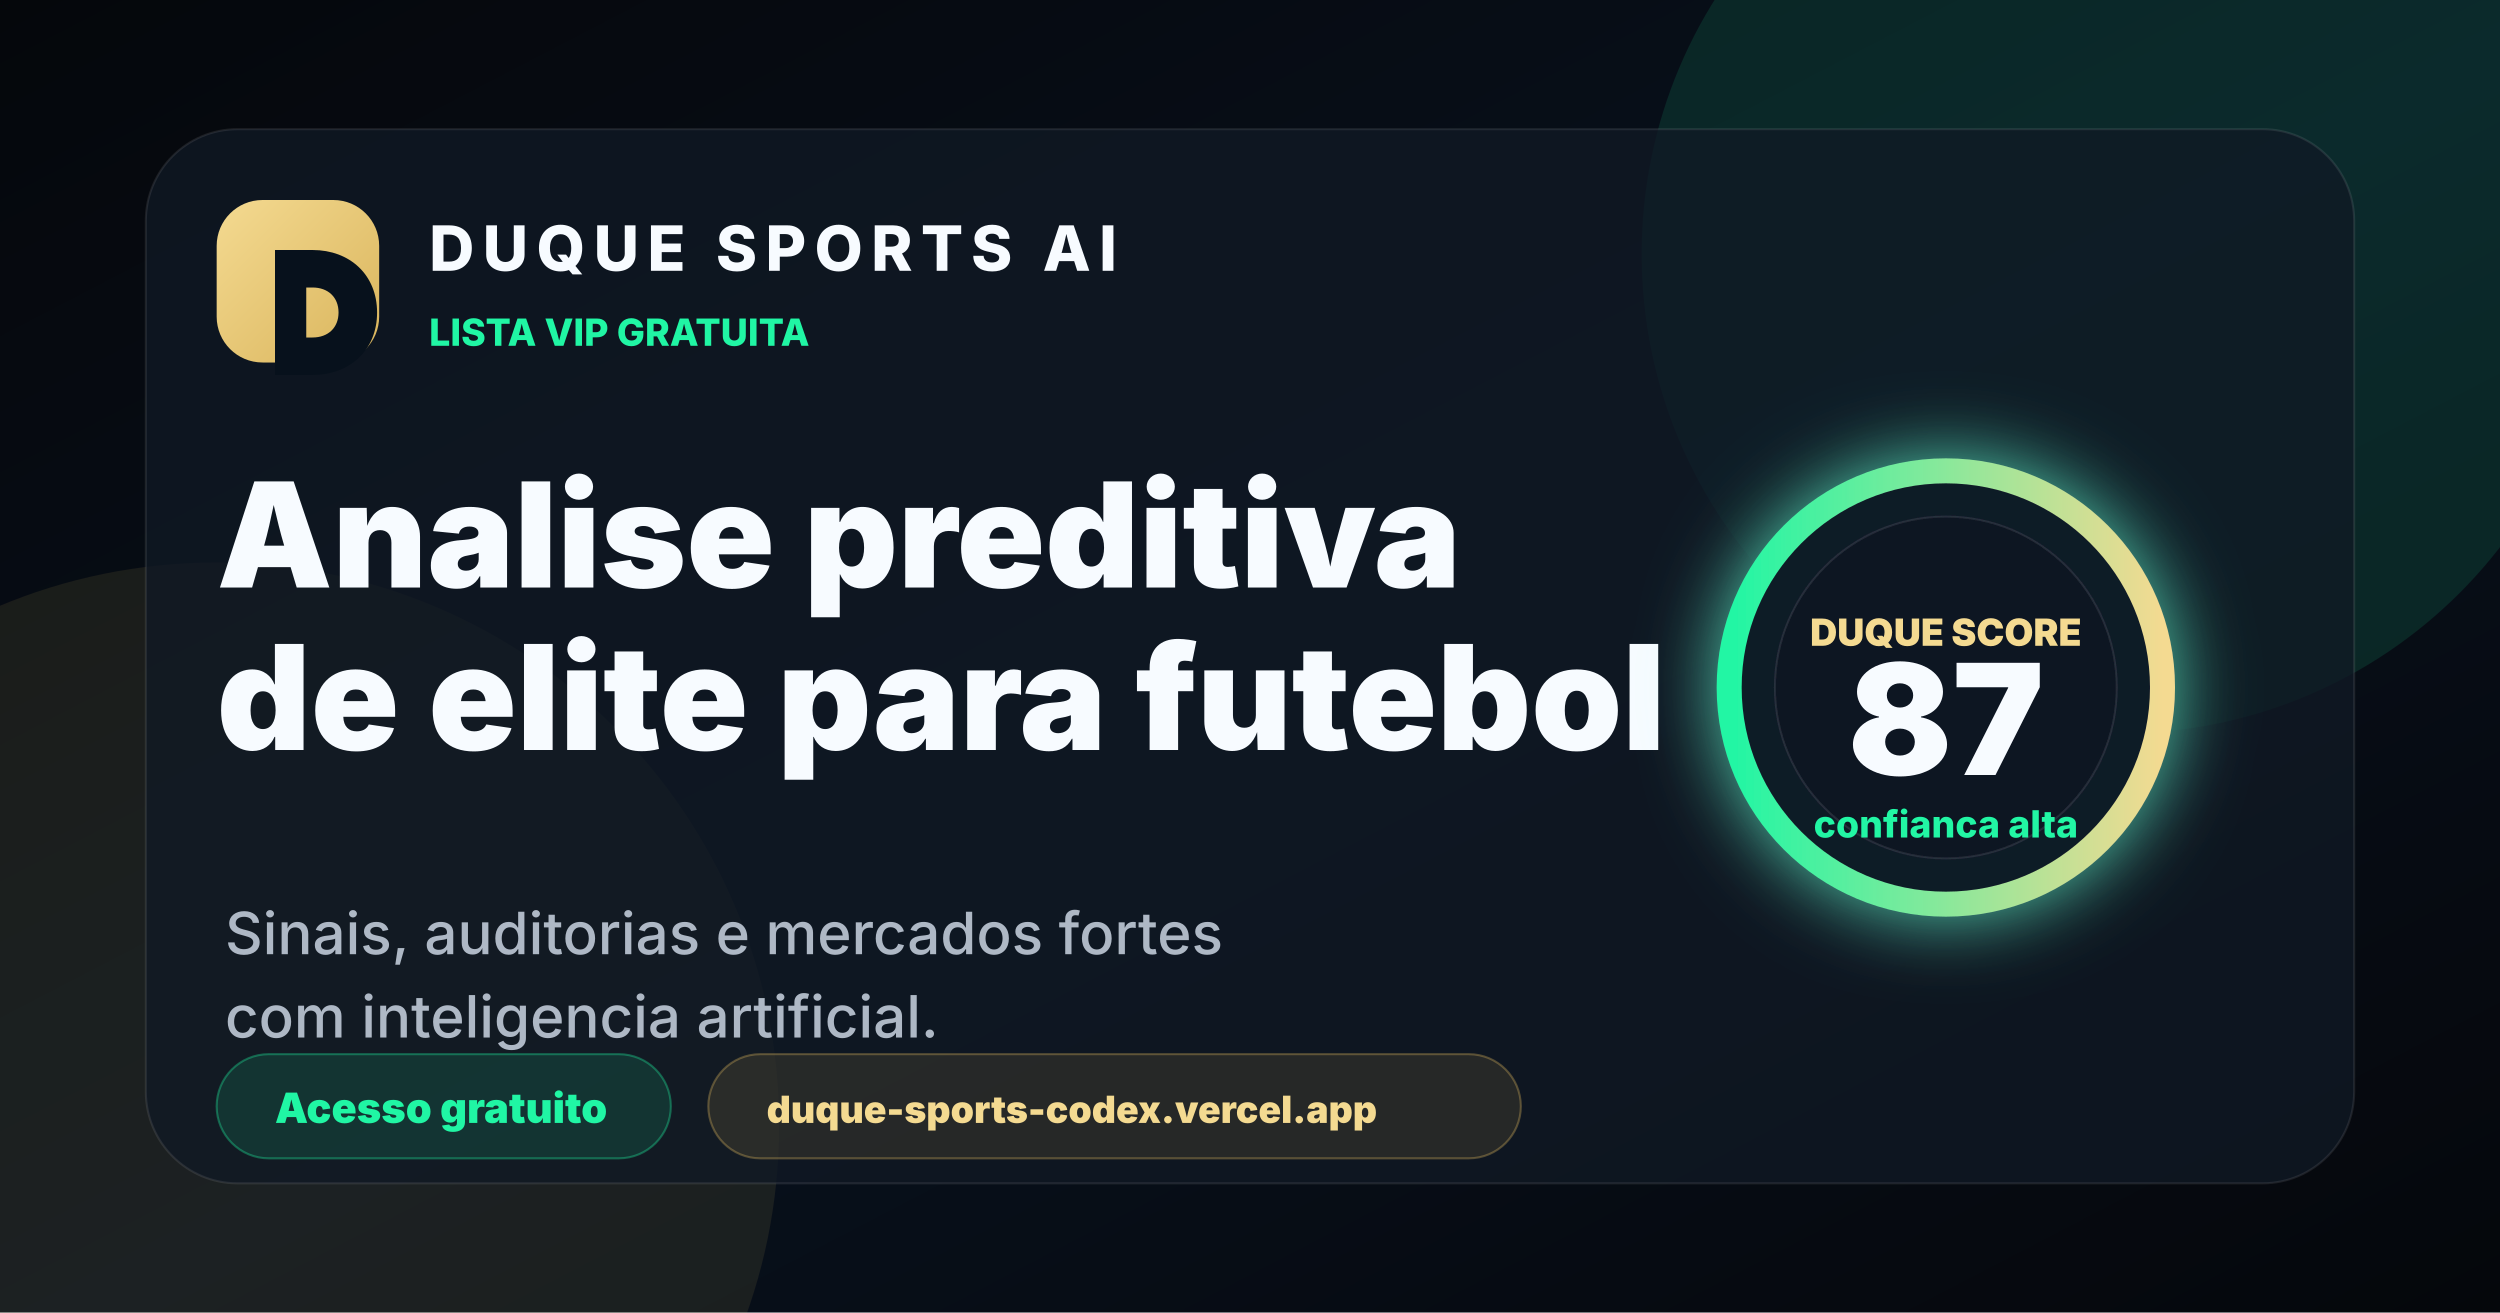
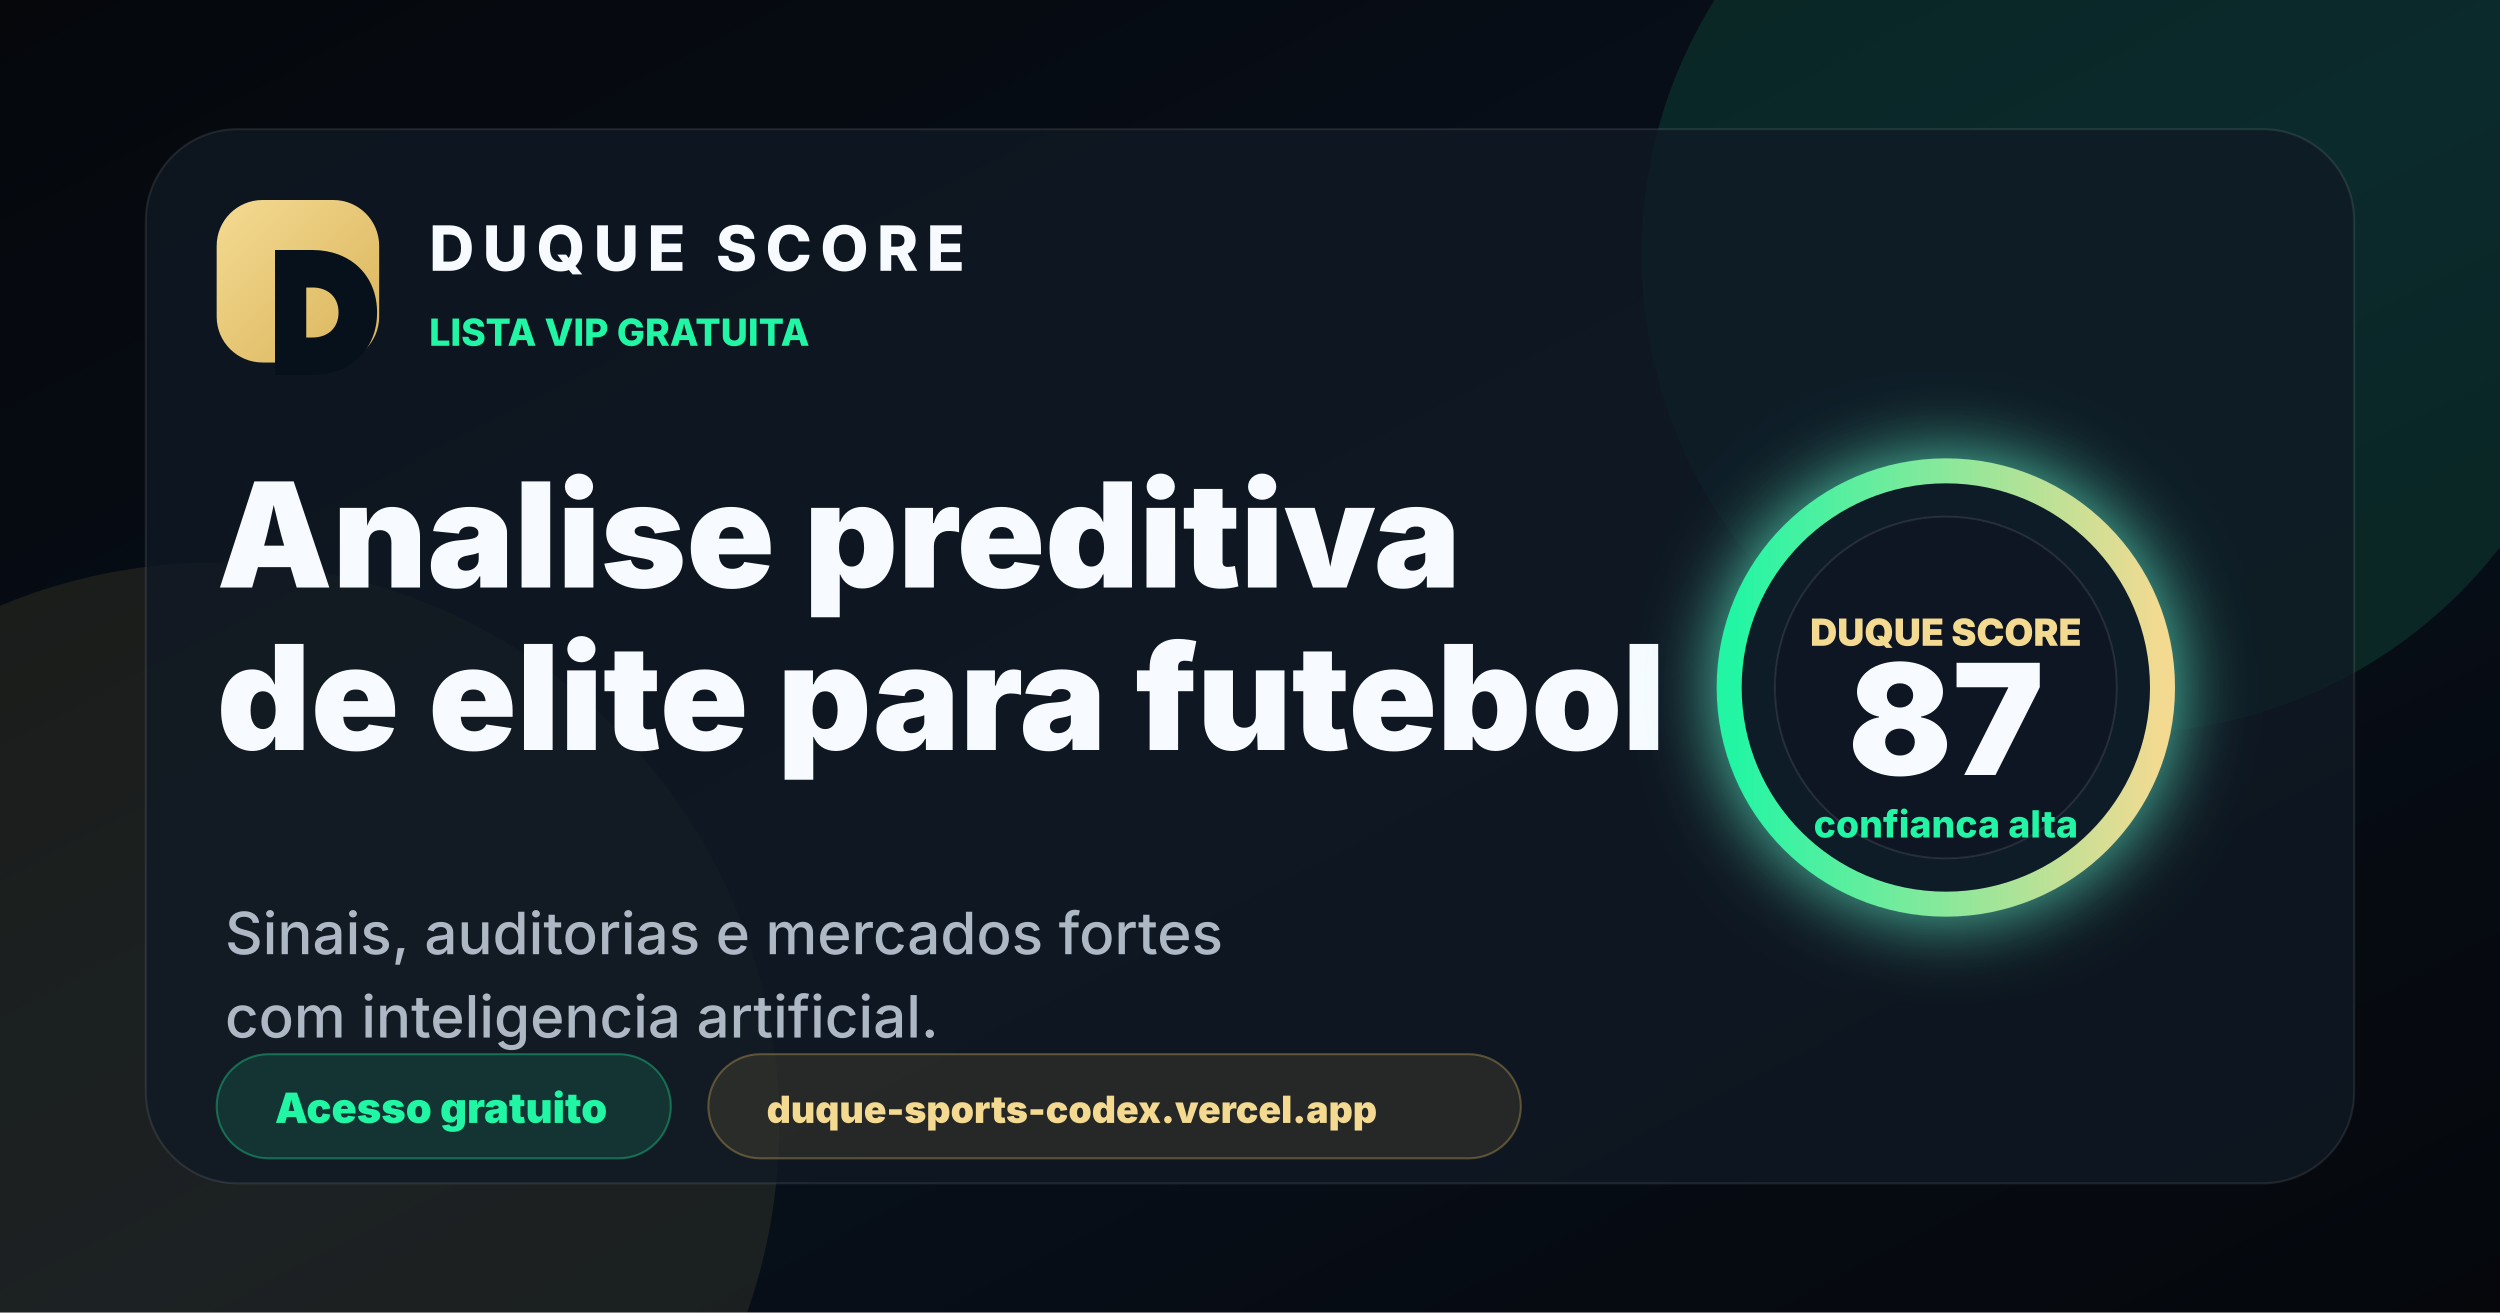
<svg xmlns="http://www.w3.org/2000/svg" width="1200" height="630" viewBox="0 0 1200 630" role="img" aria-labelledby="title desc">
  <defs>
    <linearGradient id="bg" x1="0" x2="1" y1="0" y2="1">
      <stop offset="0" stop-color="#05070b" />
      <stop offset="0.52" stop-color="#08111d" />
      <stop offset="1" stop-color="#05070b" />
    </linearGradient>
    <linearGradient id="gold" x1="0" x2="1" y1="0" y2="1">
      <stop offset="0" stop-color="#f4da91" />
      <stop offset="1" stop-color="#d9b45b" />
    </linearGradient>
    <linearGradient id="neon" x1="0" x2="1" y1="0" y2="0">
      <stop offset="0" stop-color="#20f6a4" />
      <stop offset="1" stop-color="#f4da91" />
    </linearGradient>
    <filter id="glow" x="-40%" y="-40%" width="180%" height="180%">
      <feGaussianBlur stdDeviation="18" result="blur" />
      <feColorMatrix in="blur" type="matrix" values="0 0 0 0 0.125 0 0 0 0 0.965 0 0 0 0 0.643 0 0 0 0.8 0" />
      <feBlend in="SourceGraphic" />
    </filter>
  </defs>
  <rect width="1200" height="630" fill="url(#bg)" />
  <circle cx="1018" cy="122" r="230" fill="#20f6a4" opacity="0.11" />
  <circle cx="104" cy="540" r="270" fill="#d9b45b" opacity="0.1" />
  <rect x="70" y="62" width="1060" height="506" rx="44" fill="#101824" opacity="0.78" stroke="#ffffff" stroke-opacity="0.12" />
  <rect x="104" y="96" width="78" height="78" rx="22" fill="url(#gold)" />
  <path d="M132 120h18c18 0 31 12 31 30s-13 30-31 30h-18v-60Zm18 42c7.5 0 12.5-4.7 12.5-12s-5-12-12.5-12h-3v24h3Z" fill="#07111c" />
-   <text x="206" y="130" fill="#f7fbff" font-family="Inter, Arial, sans-serif" font-size="30" font-weight="800" letter-spacing="4">DUQUE SPORTS AI</text>
+   <text x="206" y="130" fill="#f7fbff" font-family="Inter, Arial, sans-serif" font-size="30" font-weight="800" letter-spacing="4">DUQUE SCORE</text>
  <text x="206" y="166" fill="#20f6a4" font-family="Inter, Arial, sans-serif" font-size="18" font-weight="800">LISTA VIP GRATUITA</text>
  <text x="104" y="282" fill="#f7fbff" font-family="Inter, Arial, sans-serif" font-size="70" font-weight="900">
    <tspan x="104" dy="0">Analise preditiva</tspan>
    <tspan x="104" dy="78">de elite para futebol</tspan>
  </text>
  <text x="108" y="458" fill="#aeb8c5" font-family="Inter, Arial, sans-serif" font-size="28" font-weight="500">
    <tspan x="108" dy="0">Sinais, auditorias e mercados fortes</tspan>
    <tspan x="108" dy="40">com inteligencia artificial.</tspan>
  </text>
  <g transform="translate(818 214)" filter="url(#glow)">
    <circle cx="116" cy="116" r="104" fill="#111a28" stroke="url(#neon)" stroke-width="12" />
    <circle cx="116" cy="116" r="82" fill="#0b1320" stroke="#ffffff" stroke-opacity="0.1" />
    <text x="116" y="96" text-anchor="middle" fill="#f4da91" font-family="Inter, Arial, sans-serif" font-size="18" font-weight="900">DUQUE SCORE</text>
    <text x="116" y="158" text-anchor="middle" fill="#f7fbff" font-family="Inter, Arial, sans-serif" font-size="74" font-weight="900">87</text>
    <text x="116" y="188" text-anchor="middle" fill="#20f6a4" font-family="Inter, Arial, sans-serif" font-size="18" font-weight="800">confianca alta</text>
  </g>
  <rect x="104" y="506" width="218" height="50" rx="25" fill="#20f6a4" fill-opacity="0.12" stroke="#20f6a4" stroke-opacity="0.34" />
  <text x="132" y="539" fill="#20f6a4" font-family="Inter, Arial, sans-serif" font-size="20" font-weight="900">Acesso gratuito</text>
  <rect x="340" y="506" width="390" height="50" rx="25" fill="#d9b45b" fill-opacity="0.12" stroke="#d9b45b" stroke-opacity="0.34" />
  <text x="368" y="539" fill="#f4da91" font-family="Inter, Arial, sans-serif" font-size="18" font-weight="900">duque-sports-codex.vercel.app</text>
</svg>
